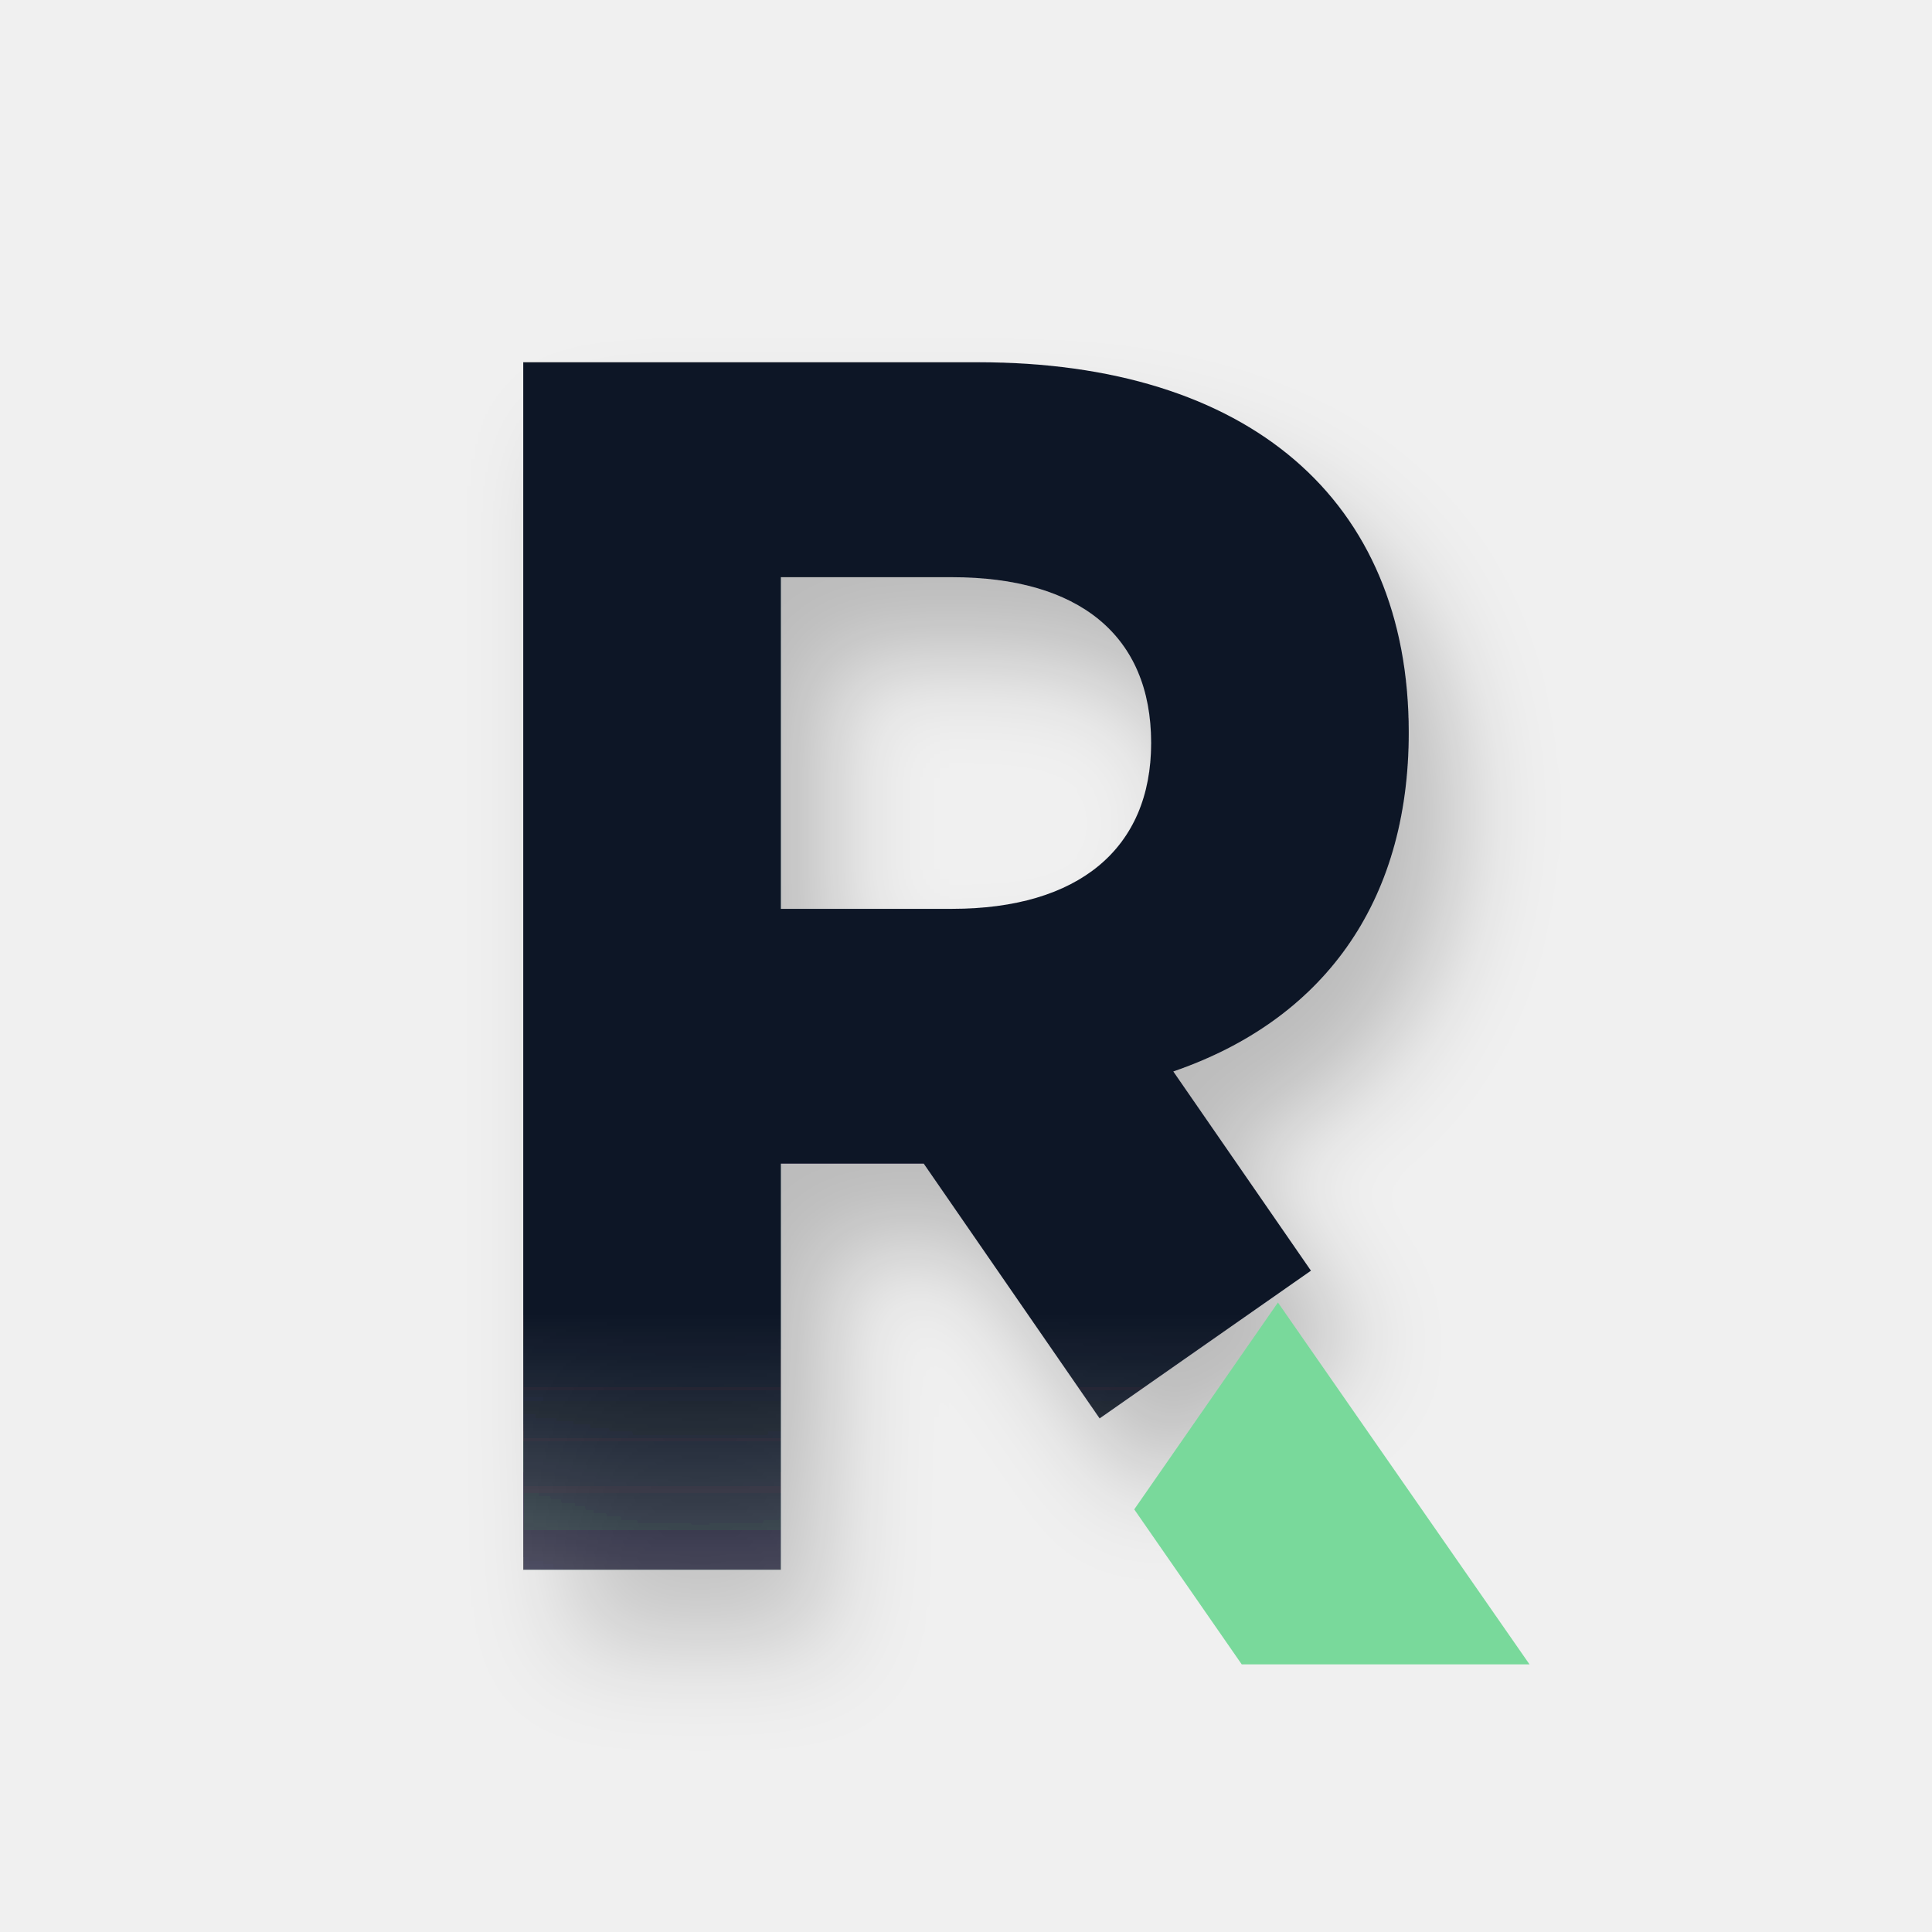
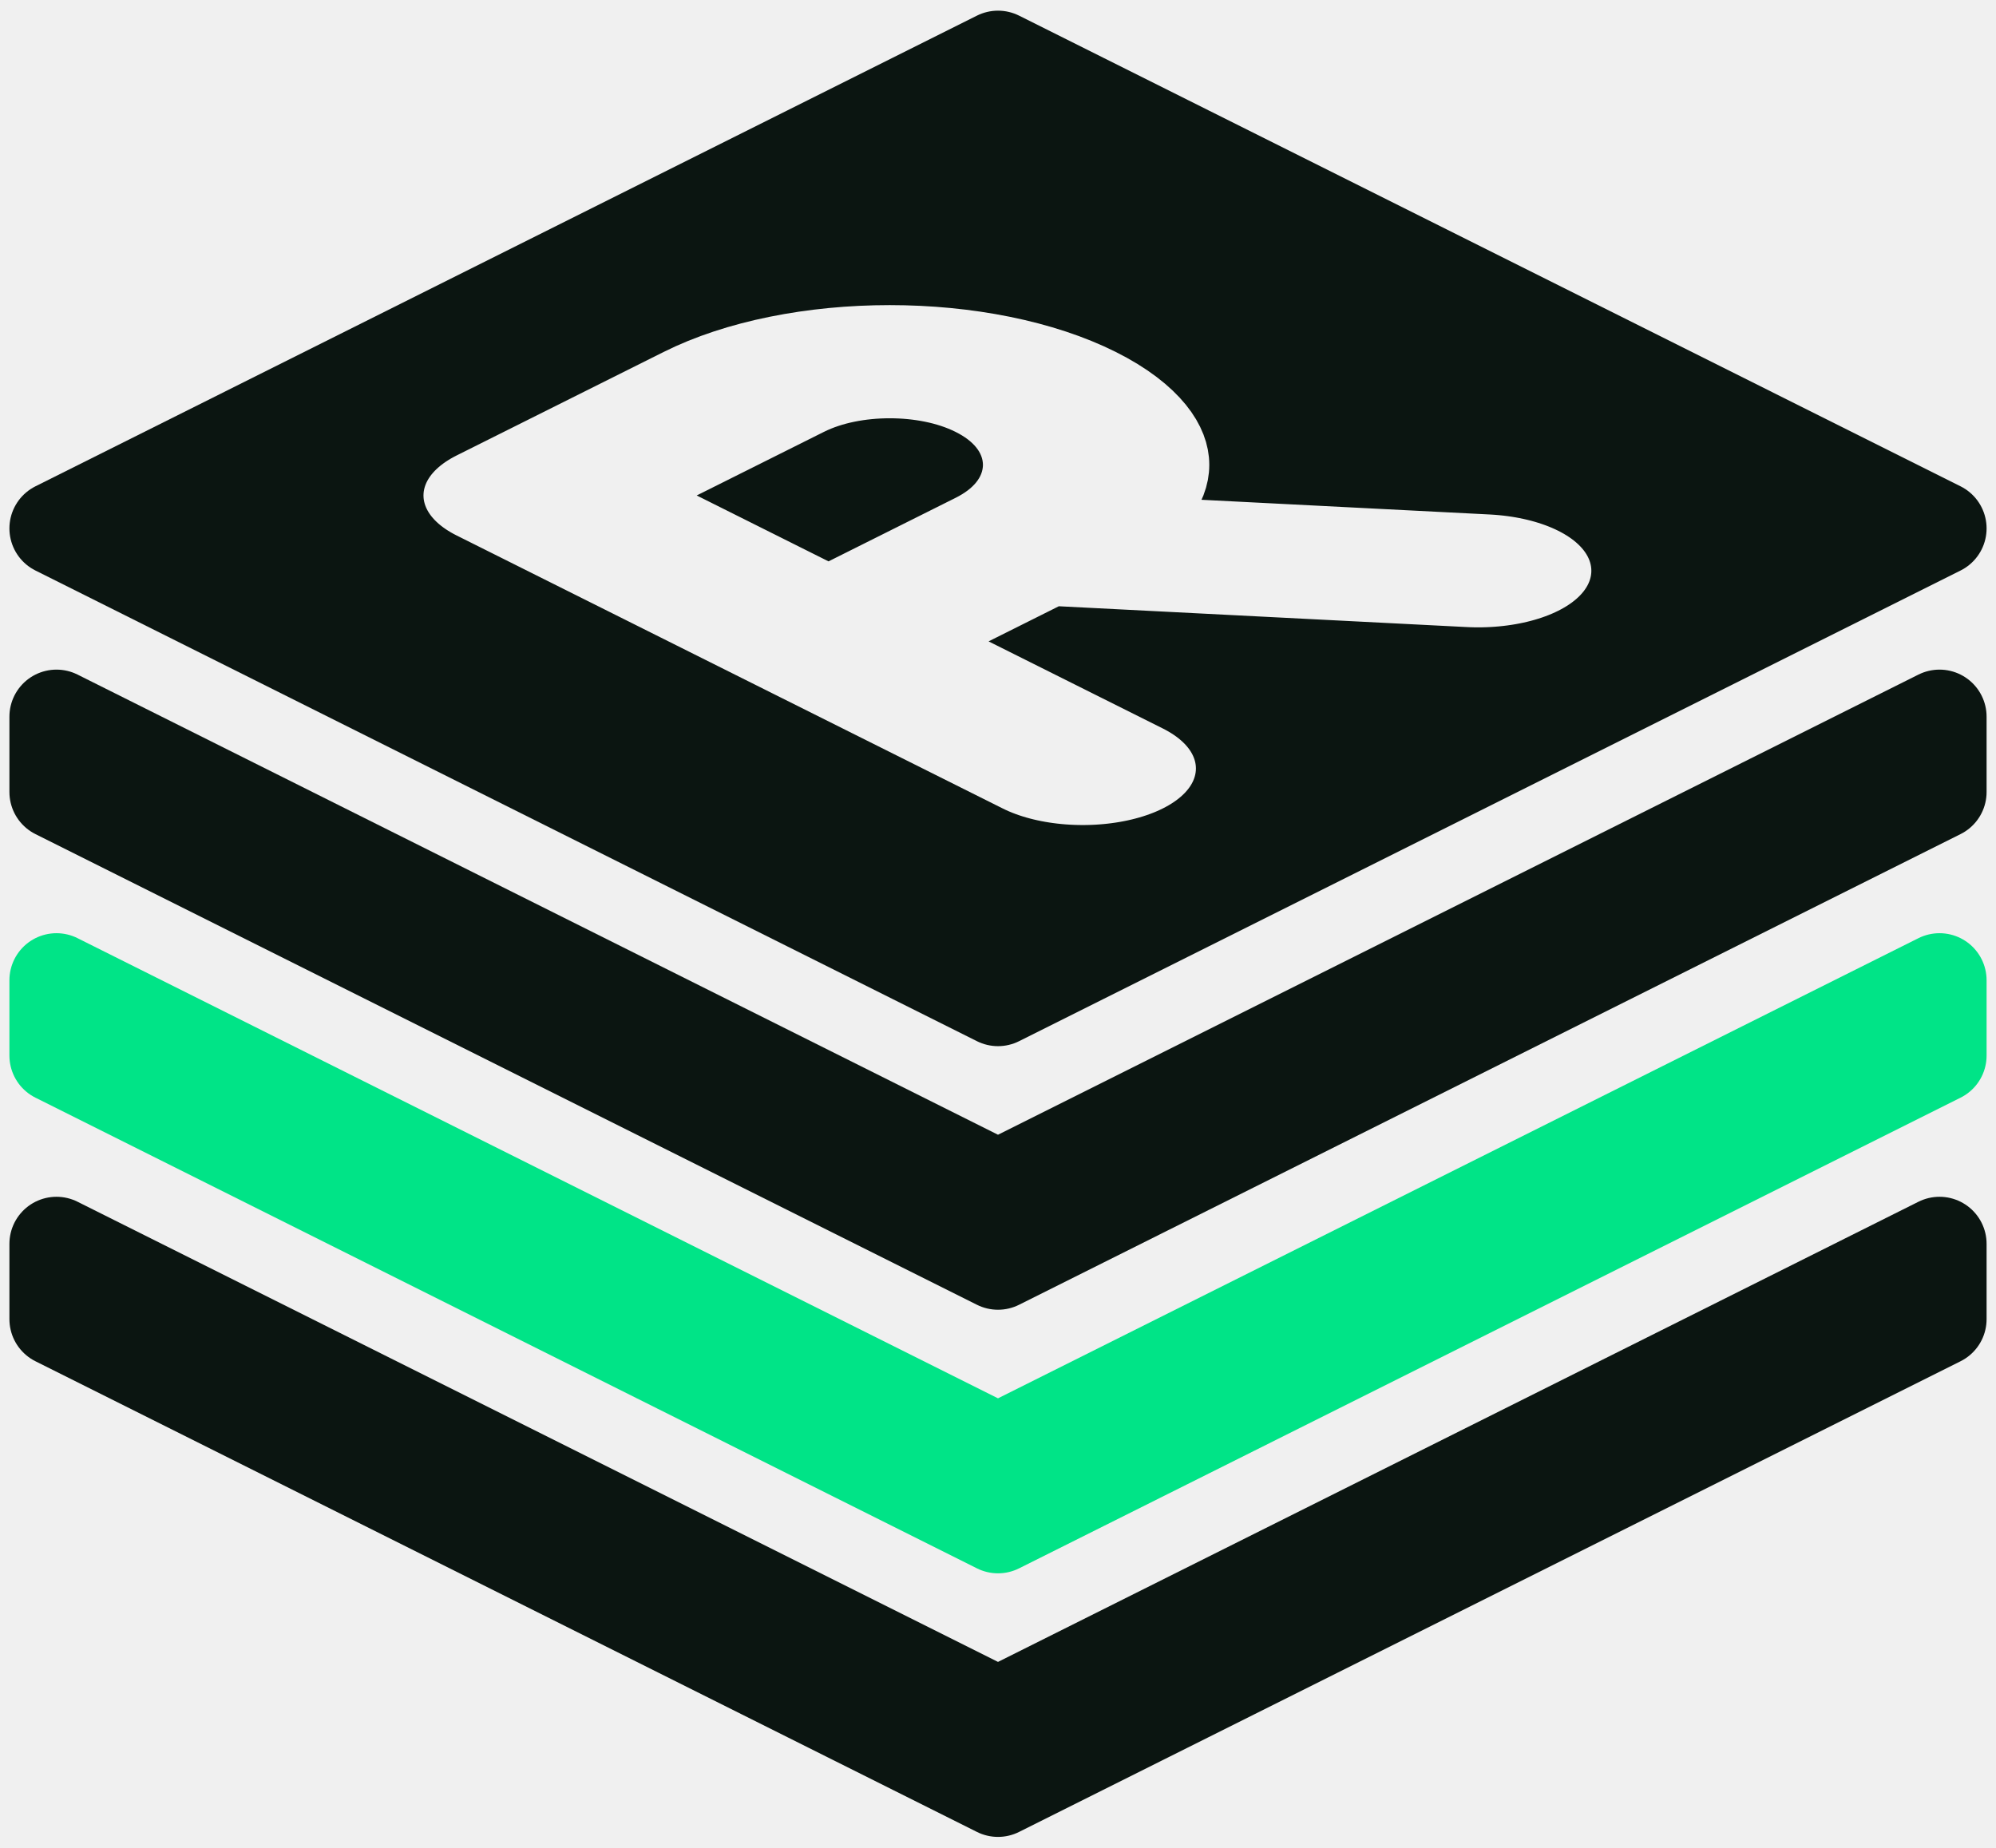
- <svg xmlns="http://www.w3.org/2000/svg" width="256" height="256" viewBox="0 0 48 48" fill="none">
-   <defs>
-     <linearGradient id="fade" x1="0" y1="6" x2="0" y2="43" gradientUnits="userSpaceOnUse">
-       <stop offset=".72" stop-color="#111827" />
-       <stop offset="1" stop-color="#111827" stop-opacity=".52" />
-     </linearGradient>
-     <filter id="shadow" x="4" y="3" width="42" height="44" filterUnits="userSpaceOnUse">
-       <feDropShadow dx="1.2" dy="2" stdDeviation="1.25" flood-color="#000" flood-opacity=".22" />
-     </filter>
-   </defs>
-   <g filter="url(#shadow)">
-     <path d="M13 39V9h11.3c6.7 0 10.7 3.4 10.7 9.2 0 4.25-2.15 7.15-5.85 8.42l3.42 4.95-5.25 3.67-4.37-6.33H19.4V39H13Zm6.4-16.42h4.25c3.15 0 4.95-1.5 4.95-4.12 0-2.68-1.8-4.12-4.95-4.12H19.4v8.24Z" fill="url(#fade)" />
+ <svg xmlns="http://www.w3.org/2000/svg" viewBox="7 7 106 98" width="256" height="237">
+   <mask id="r" maskUnits="userSpaceOnUse" x="0" y="0" width="120" height="120">
+     <rect width="120" height="120" fill="#fff" />
+     <path transform="matrix(.5 -.25 .5 .25 10 35)" d="M29 80V22h22a15.5 15.5 0 0 1 0 31H29m20 0 22 27" fill="none" stroke="#000" stroke-width="17" stroke-linecap="round" stroke-linejoin="round" />
+   </mask>
+   <g stroke-width="5" stroke-linejoin="round" mask="url(#r)">
+     <path d="M10 35 60 10l50 25-50 25Z" fill="#0B1511" stroke="#0B1511" />
+     <path d="M10 45 60 70l50-25v4L60 74 10 49Z" fill="#0B1511" stroke="#0B1511" />
+     <path d="M10 59 60 84l50-25v4L60 88 10 63Z" fill="#00E487" stroke="#00E487" />
+     <path d="M10 73 60 98l50-25v4L60 102 10 77Z" fill="#0B1511" stroke="#0B1511" />
  </g>
-   <path d="M31.75 32.36 38 41.35h-7.15l-2.67-3.85Z" fill="#79D99B" />
</svg>
